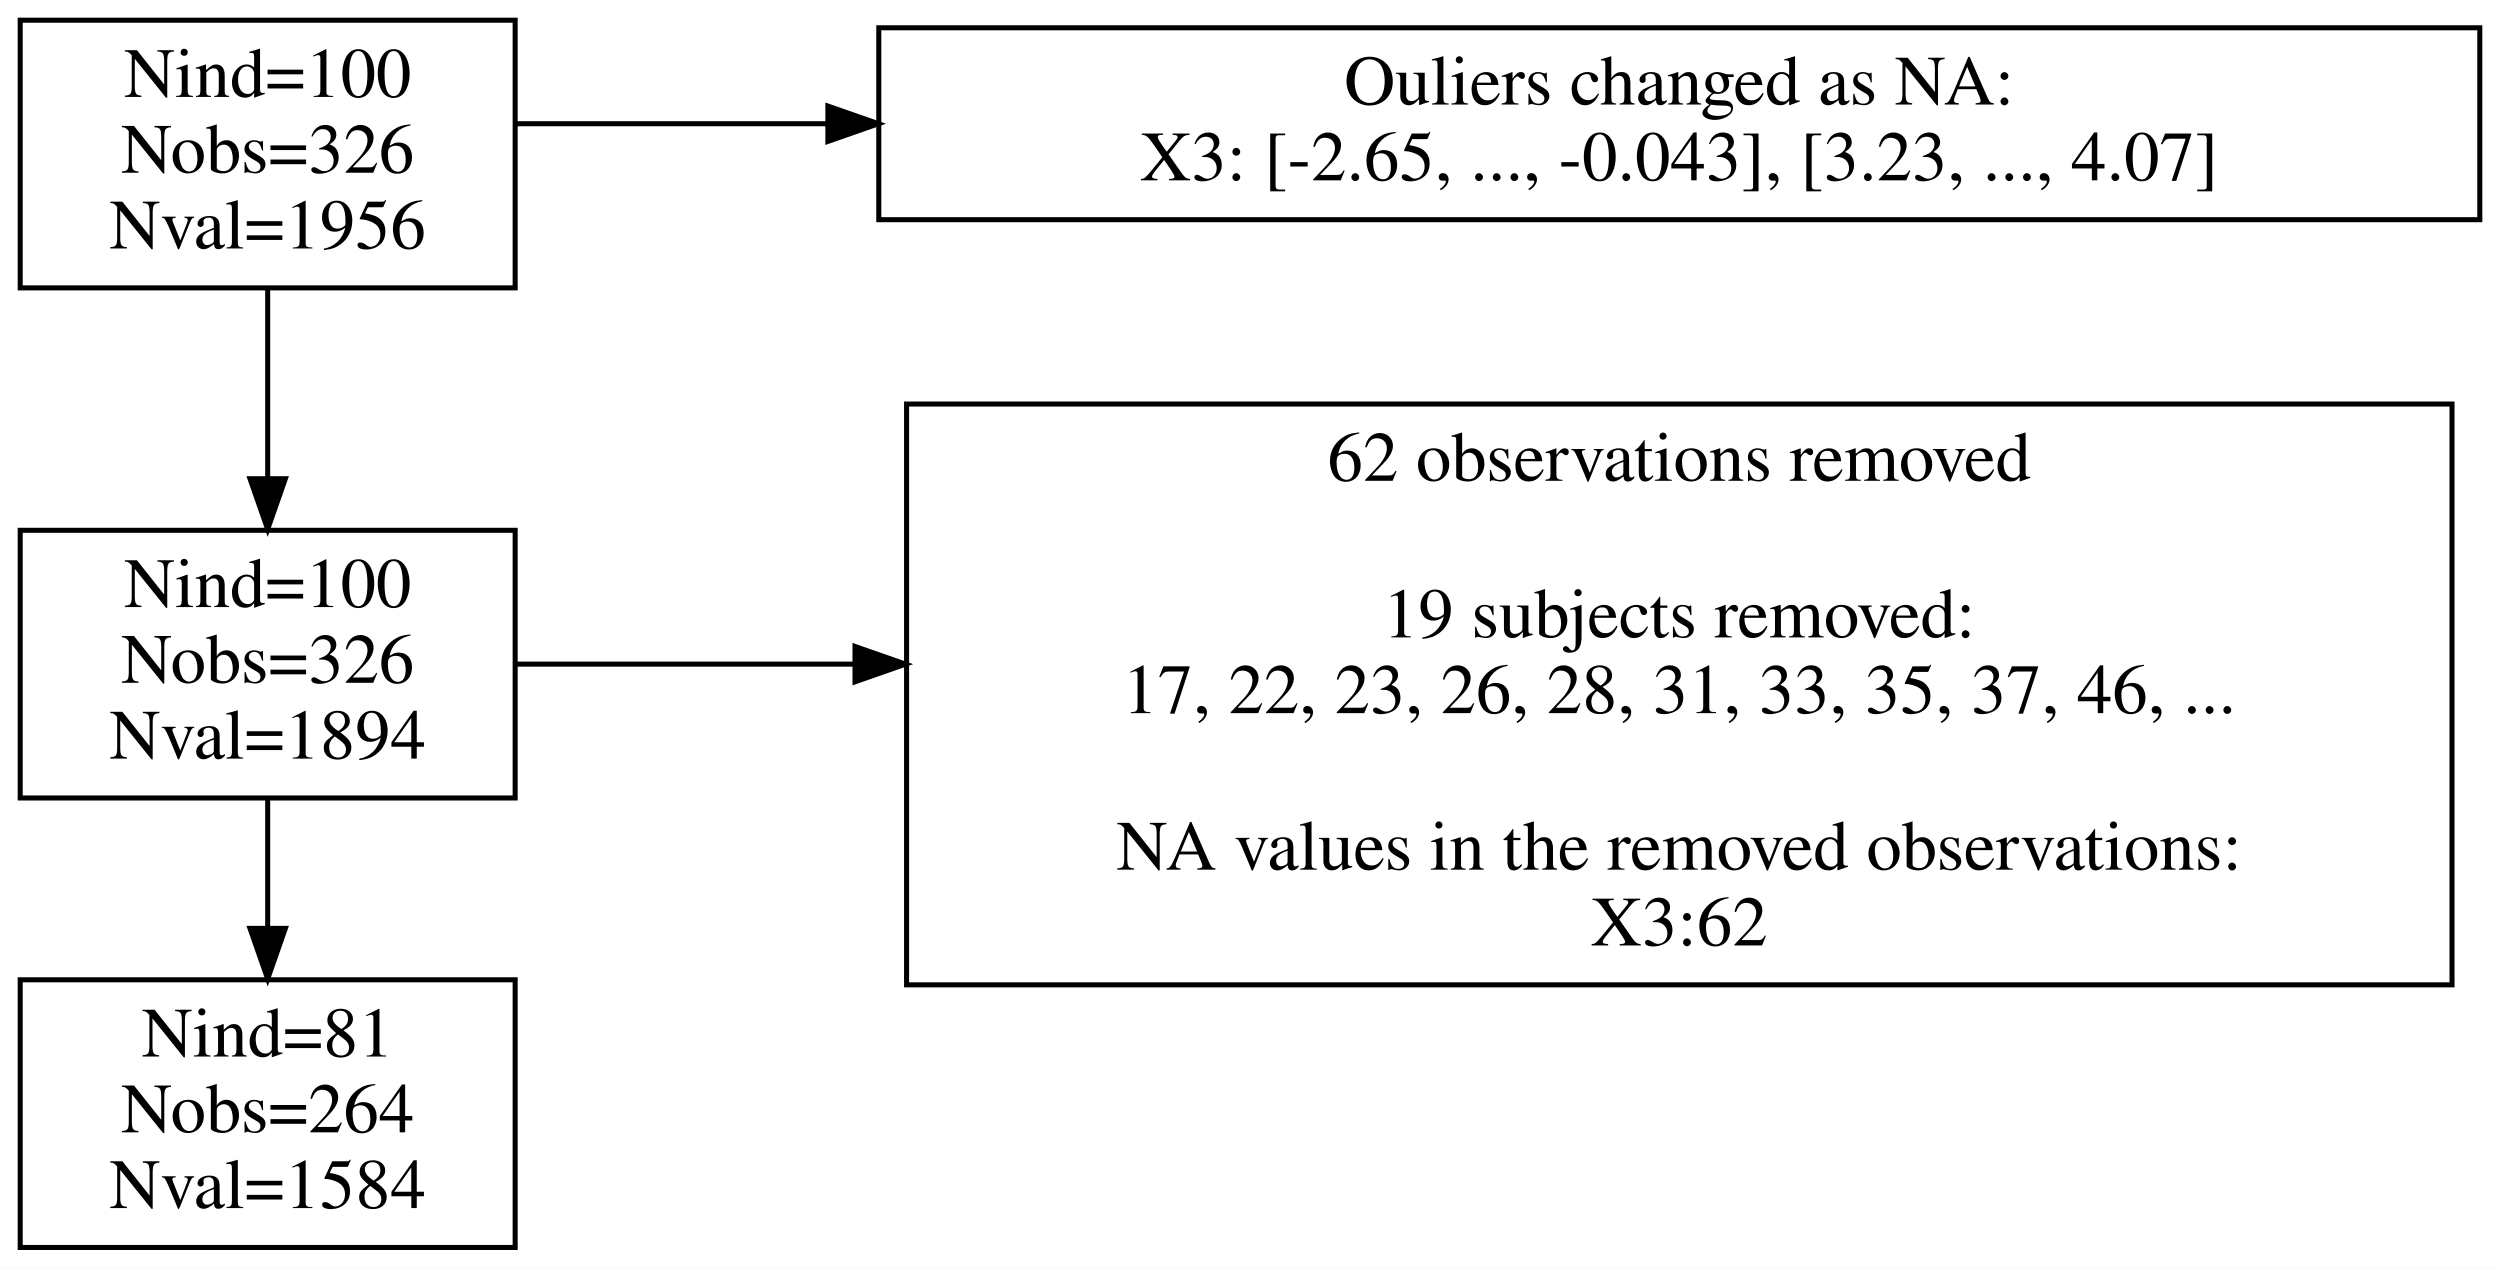
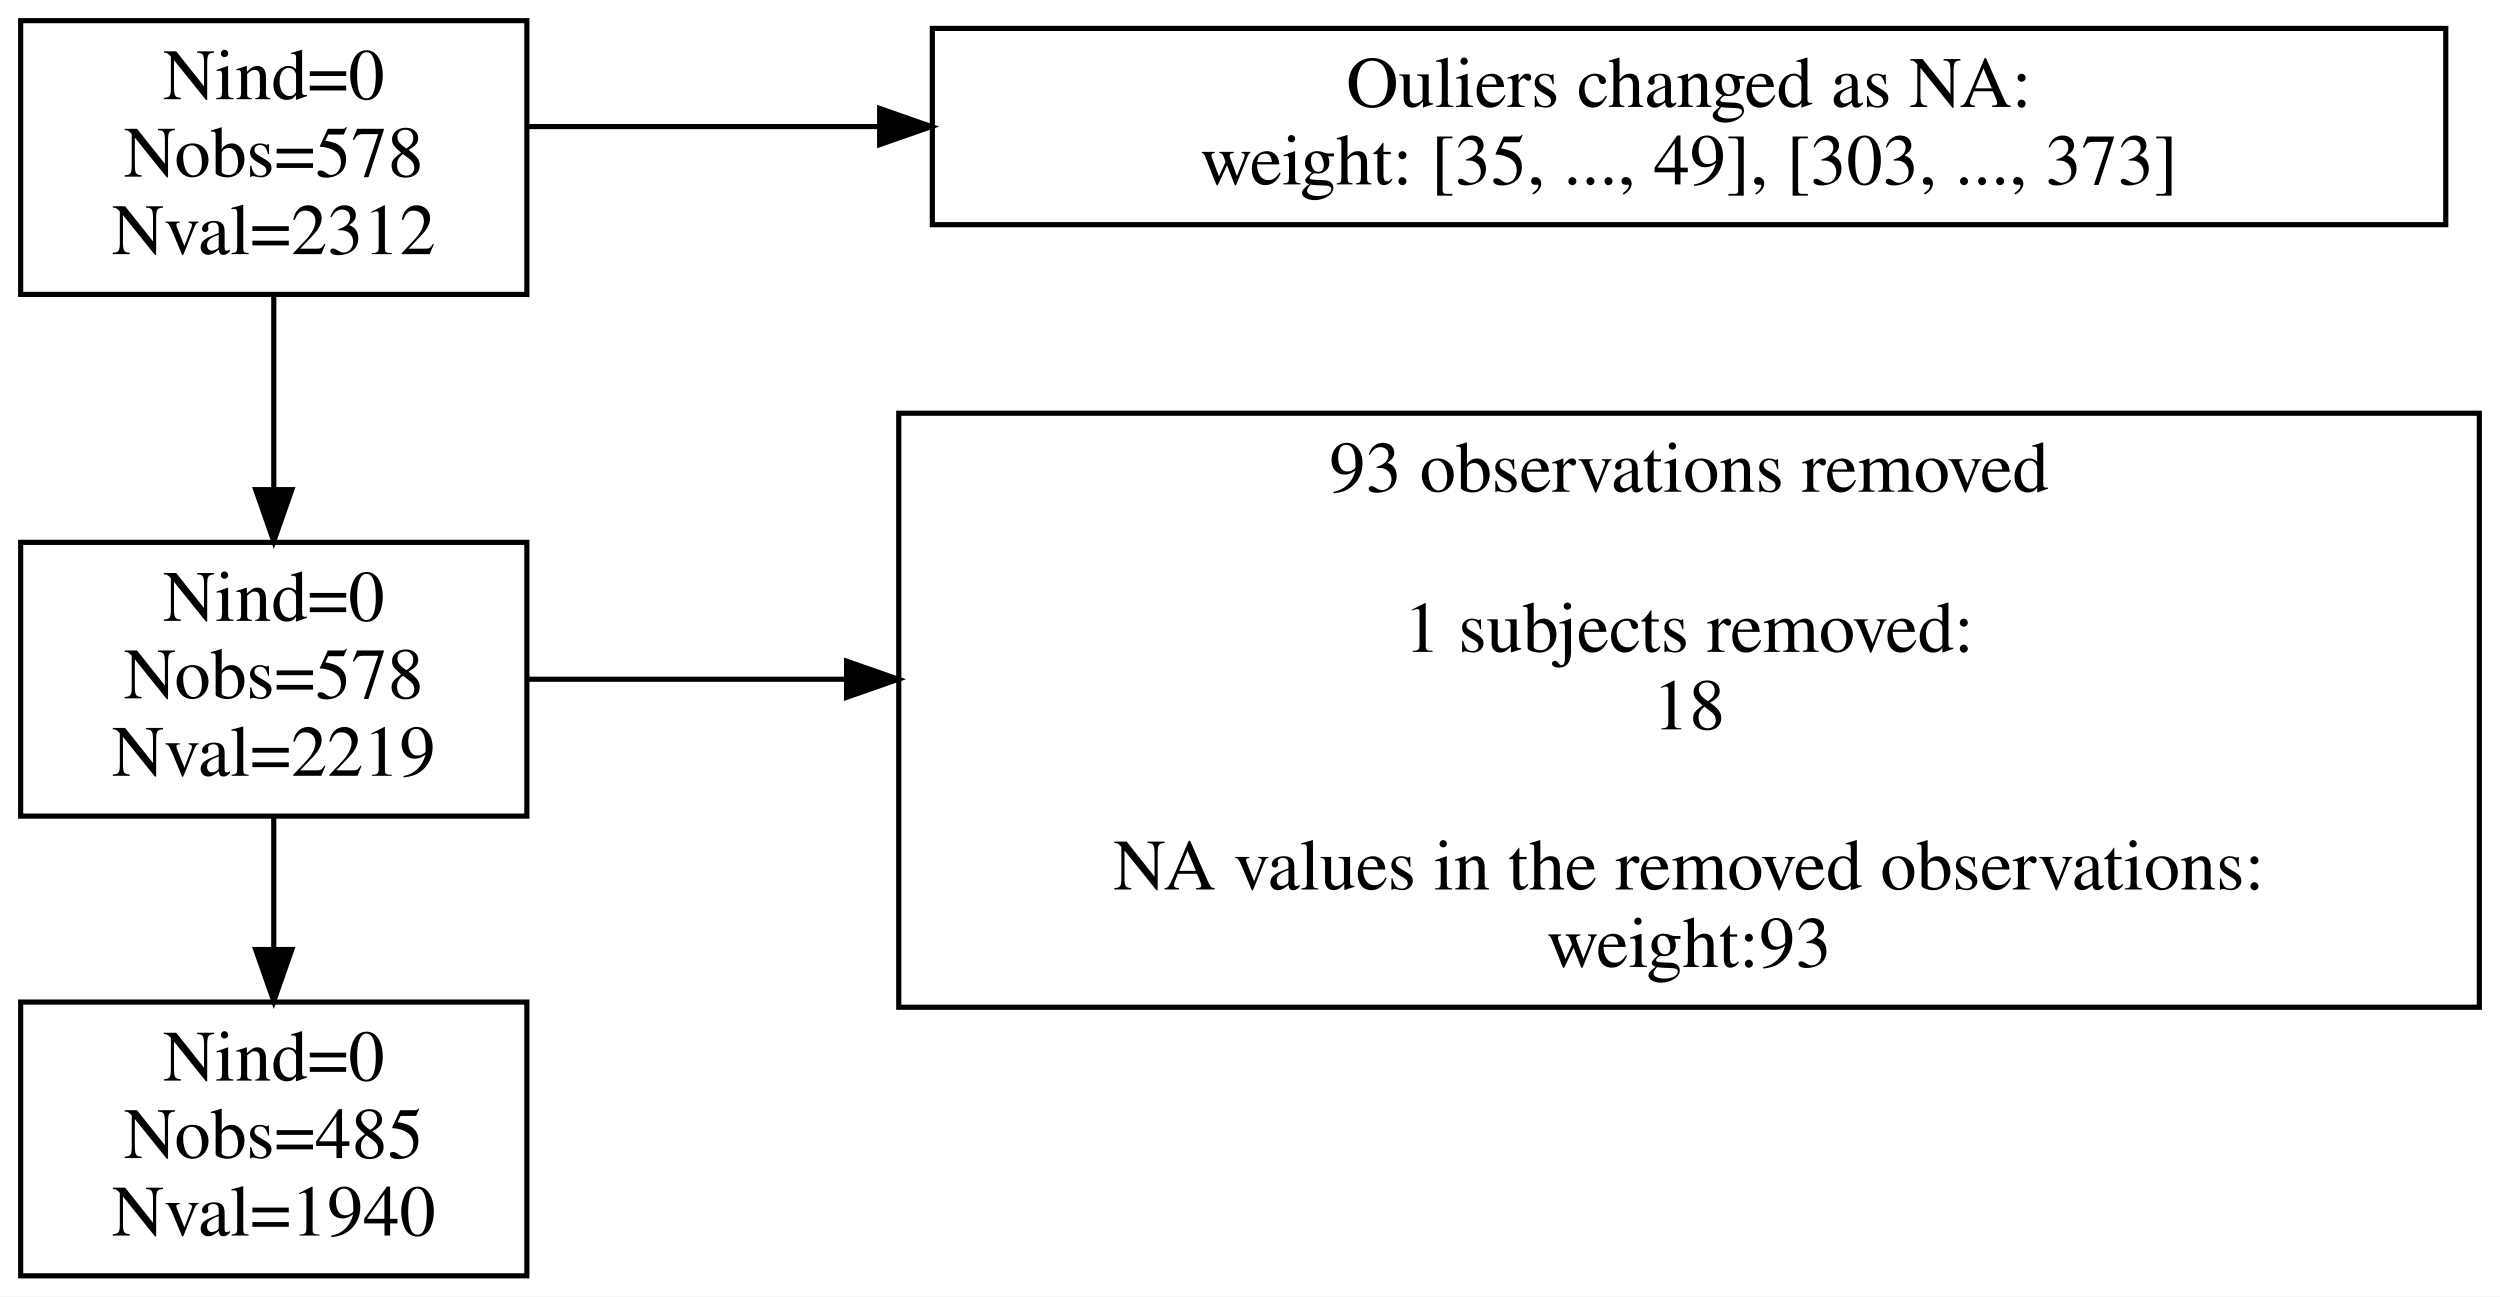
- <svg xmlns="http://www.w3.org/2000/svg" width="495pt" height="251pt" viewBox="0.00 0.00 495.00 251.00">
+ <svg xmlns="http://www.w3.org/2000/svg" width="484pt" height="251pt" viewBox="0.00 0.00 484.00 251.00">
  <g id="graph0" class="graph" transform="scale(1 1) rotate(0) translate(4 247)">
-     <polygon fill="white" stroke="transparent" points="-4,4 -4,-247 491,-247 491,4 -4,4" />
+     <polygon fill="white" stroke="transparent" points="-4,4 -4,-247 480,-247 480,4 -4,4" />
    <g id="node1" class="node">
      <polygon fill="none" stroke="black" points="98,-243 0,-243 0,-190 98,-190 98,-243" />
-       <text text-anchor="middle" x="49" y="-227.8" font-family="Times,serif" font-size="14.00">Nind=100</text>
-       <text text-anchor="middle" x="49" y="-212.8" font-family="Times,serif" font-size="14.00">Nobs=326</text>
-       <text text-anchor="middle" x="49" y="-197.8" font-family="Times,serif" font-size="14.00">Nval=1956</text>
+       <text text-anchor="middle" x="49" y="-227.8" font-family="Times,serif" font-size="14.00">Nind=0</text>
+       <text text-anchor="middle" x="49" y="-212.8" font-family="Times,serif" font-size="14.00">Nobs=578</text>
+       <text text-anchor="middle" x="49" y="-197.8" font-family="Times,serif" font-size="14.00">Nval=2312</text>
    </g>
    <g id="node2" class="node">
      <polygon fill="none" stroke="black" points="98,-142 0,-142 0,-89 98,-89 98,-142" />
-       <text text-anchor="middle" x="49" y="-126.8" font-family="Times,serif" font-size="14.00">Nind=100</text>
-       <text text-anchor="middle" x="49" y="-111.8" font-family="Times,serif" font-size="14.00">Nobs=326</text>
-       <text text-anchor="middle" x="49" y="-96.8" font-family="Times,serif" font-size="14.00">Nval=1894</text>
+       <text text-anchor="middle" x="49" y="-126.8" font-family="Times,serif" font-size="14.00">Nind=0</text>
+       <text text-anchor="middle" x="49" y="-111.8" font-family="Times,serif" font-size="14.00">Nobs=578</text>
+       <text text-anchor="middle" x="49" y="-96.8" font-family="Times,serif" font-size="14.00">Nval=2219</text>
    </g>
    <g id="edge1" class="edge">
      <path fill="none" stroke="black" d="M49,-189.96C49,-189.96 49,-152.21 49,-152.21" />
      <polygon fill="black" stroke="black" points="52.5,-152.21 49,-142.21 45.5,-152.21 52.5,-152.21" />
    </g>
    <g id="node4" class="node">
-       <polygon fill="none" stroke="black" points="487,-241.5 170,-241.5 170,-203.5 487,-203.5 487,-241.5" />
-       <text text-anchor="middle" x="328.5" y="-226.3" font-family="Times,serif" font-size="14.00">Ouliers changed as NA:</text>
-       <text text-anchor="middle" x="328.5" y="-211.3" font-family="Times,serif" font-size="14.00">	X3: [-2.65, ..., -0.043], [3.23, ..., 4.07]</text>
+       <polygon fill="none" stroke="black" points="469.5,-241.5 176.5,-241.5 176.5,-203.5 469.5,-203.5 469.5,-241.5" />
+       <text text-anchor="middle" x="323" y="-226.3" font-family="Times,serif" font-size="14.00">Ouliers changed as NA:</text>
+       <text text-anchor="middle" x="323" y="-211.3" font-family="Times,serif" font-size="14.00">	weight: [35, ..., 49], [303, ..., 373]</text>
    </g>
    <g id="edge4" class="edge">
-       <path fill="none" stroke="black" d="M98.01,-222.5C98.01,-222.5 159.92,-222.5 159.92,-222.5" />
-       <polygon fill="black" stroke="black" points="159.92,-226 169.92,-222.5 159.92,-219 159.92,-226" />
+       <path fill="none" stroke="black" d="M98.3,-222.5C98.3,-222.5 166.3,-222.5 166.3,-222.5" />
+       <polygon fill="black" stroke="black" points="166.3,-226 176.3,-222.5 166.3,-219 166.3,-226" />
    </g>
    <g id="node3" class="node">
      <polygon fill="none" stroke="black" points="98,-53 0,-53 0,0 98,0 98,-53" />
-       <text text-anchor="middle" x="49" y="-37.8" font-family="Times,serif" font-size="14.00">Nind=81</text>
-       <text text-anchor="middle" x="49" y="-22.8" font-family="Times,serif" font-size="14.00">Nobs=264</text>
-       <text text-anchor="middle" x="49" y="-7.8" font-family="Times,serif" font-size="14.00">Nval=1584</text>
+       <text text-anchor="middle" x="49" y="-37.8" font-family="Times,serif" font-size="14.00">Nind=0</text>
+       <text text-anchor="middle" x="49" y="-22.8" font-family="Times,serif" font-size="14.00">Nobs=485</text>
+       <text text-anchor="middle" x="49" y="-7.8" font-family="Times,serif" font-size="14.00">Nval=1940</text>
    </g>
    <g id="edge2" class="edge">
      <path fill="none" stroke="black" d="M49,-88.8C49,-88.8 49,-63.18 49,-63.18" />
      <polygon fill="black" stroke="black" points="52.5,-63.18 49,-53.18 45.5,-63.18 52.5,-63.18" />
    </g>
    <g id="node5" class="node">
-       <polygon fill="none" stroke="black" points="481.5,-167 175.5,-167 175.5,-52 481.5,-52 481.5,-167" />
-       <text text-anchor="middle" x="328.5" y="-151.8" font-family="Times,serif" font-size="14.00">62 observations removed</text>
-       <text text-anchor="middle" x="328.5" y="-120.8" font-family="Times,serif" font-size="14.00">19 subjects removed:</text>
-       <text text-anchor="middle" x="328.5" y="-105.8" font-family="Times,serif" font-size="14.00">17, 22, 23, 26, 28, 31, 33, 35, 37, 46, ...</text>
-       <text text-anchor="middle" x="328.5" y="-74.8" font-family="Times,serif" font-size="14.00">NA values in the removed observations: </text>
-       <text text-anchor="middle" x="328.5" y="-59.8" font-family="Times,serif" font-size="14.00">X3:62</text>
+       <polygon fill="none" stroke="black" points="476,-167 170,-167 170,-52 476,-52 476,-167" />
+       <text text-anchor="middle" x="323" y="-151.8" font-family="Times,serif" font-size="14.00">93 observations removed</text>
+       <text text-anchor="middle" x="323" y="-120.8" font-family="Times,serif" font-size="14.00">1 subjects removed:</text>
+       <text text-anchor="middle" x="323" y="-105.8" font-family="Times,serif" font-size="14.00">18</text>
+       <text text-anchor="middle" x="323" y="-74.8" font-family="Times,serif" font-size="14.00">NA values in the removed observations: </text>
+       <text text-anchor="middle" x="323" y="-59.8" font-family="Times,serif" font-size="14.00">weight:93</text>
    </g>
    <g id="edge5" class="edge">
-       <path fill="none" stroke="black" d="M98.01,-115.5C98.01,-115.5 165.29,-115.5 165.29,-115.5" />
-       <polygon fill="black" stroke="black" points="165.29,-119 175.29,-115.5 165.29,-112 165.29,-119" />
+       <path fill="none" stroke="black" d="M98.3,-115.5C98.3,-115.5 159.89,-115.5 159.89,-115.5" />
+       <polygon fill="black" stroke="black" points="159.89,-119 169.89,-115.5 159.89,-112 159.89,-119" />
    </g>
  </g>
</svg>
